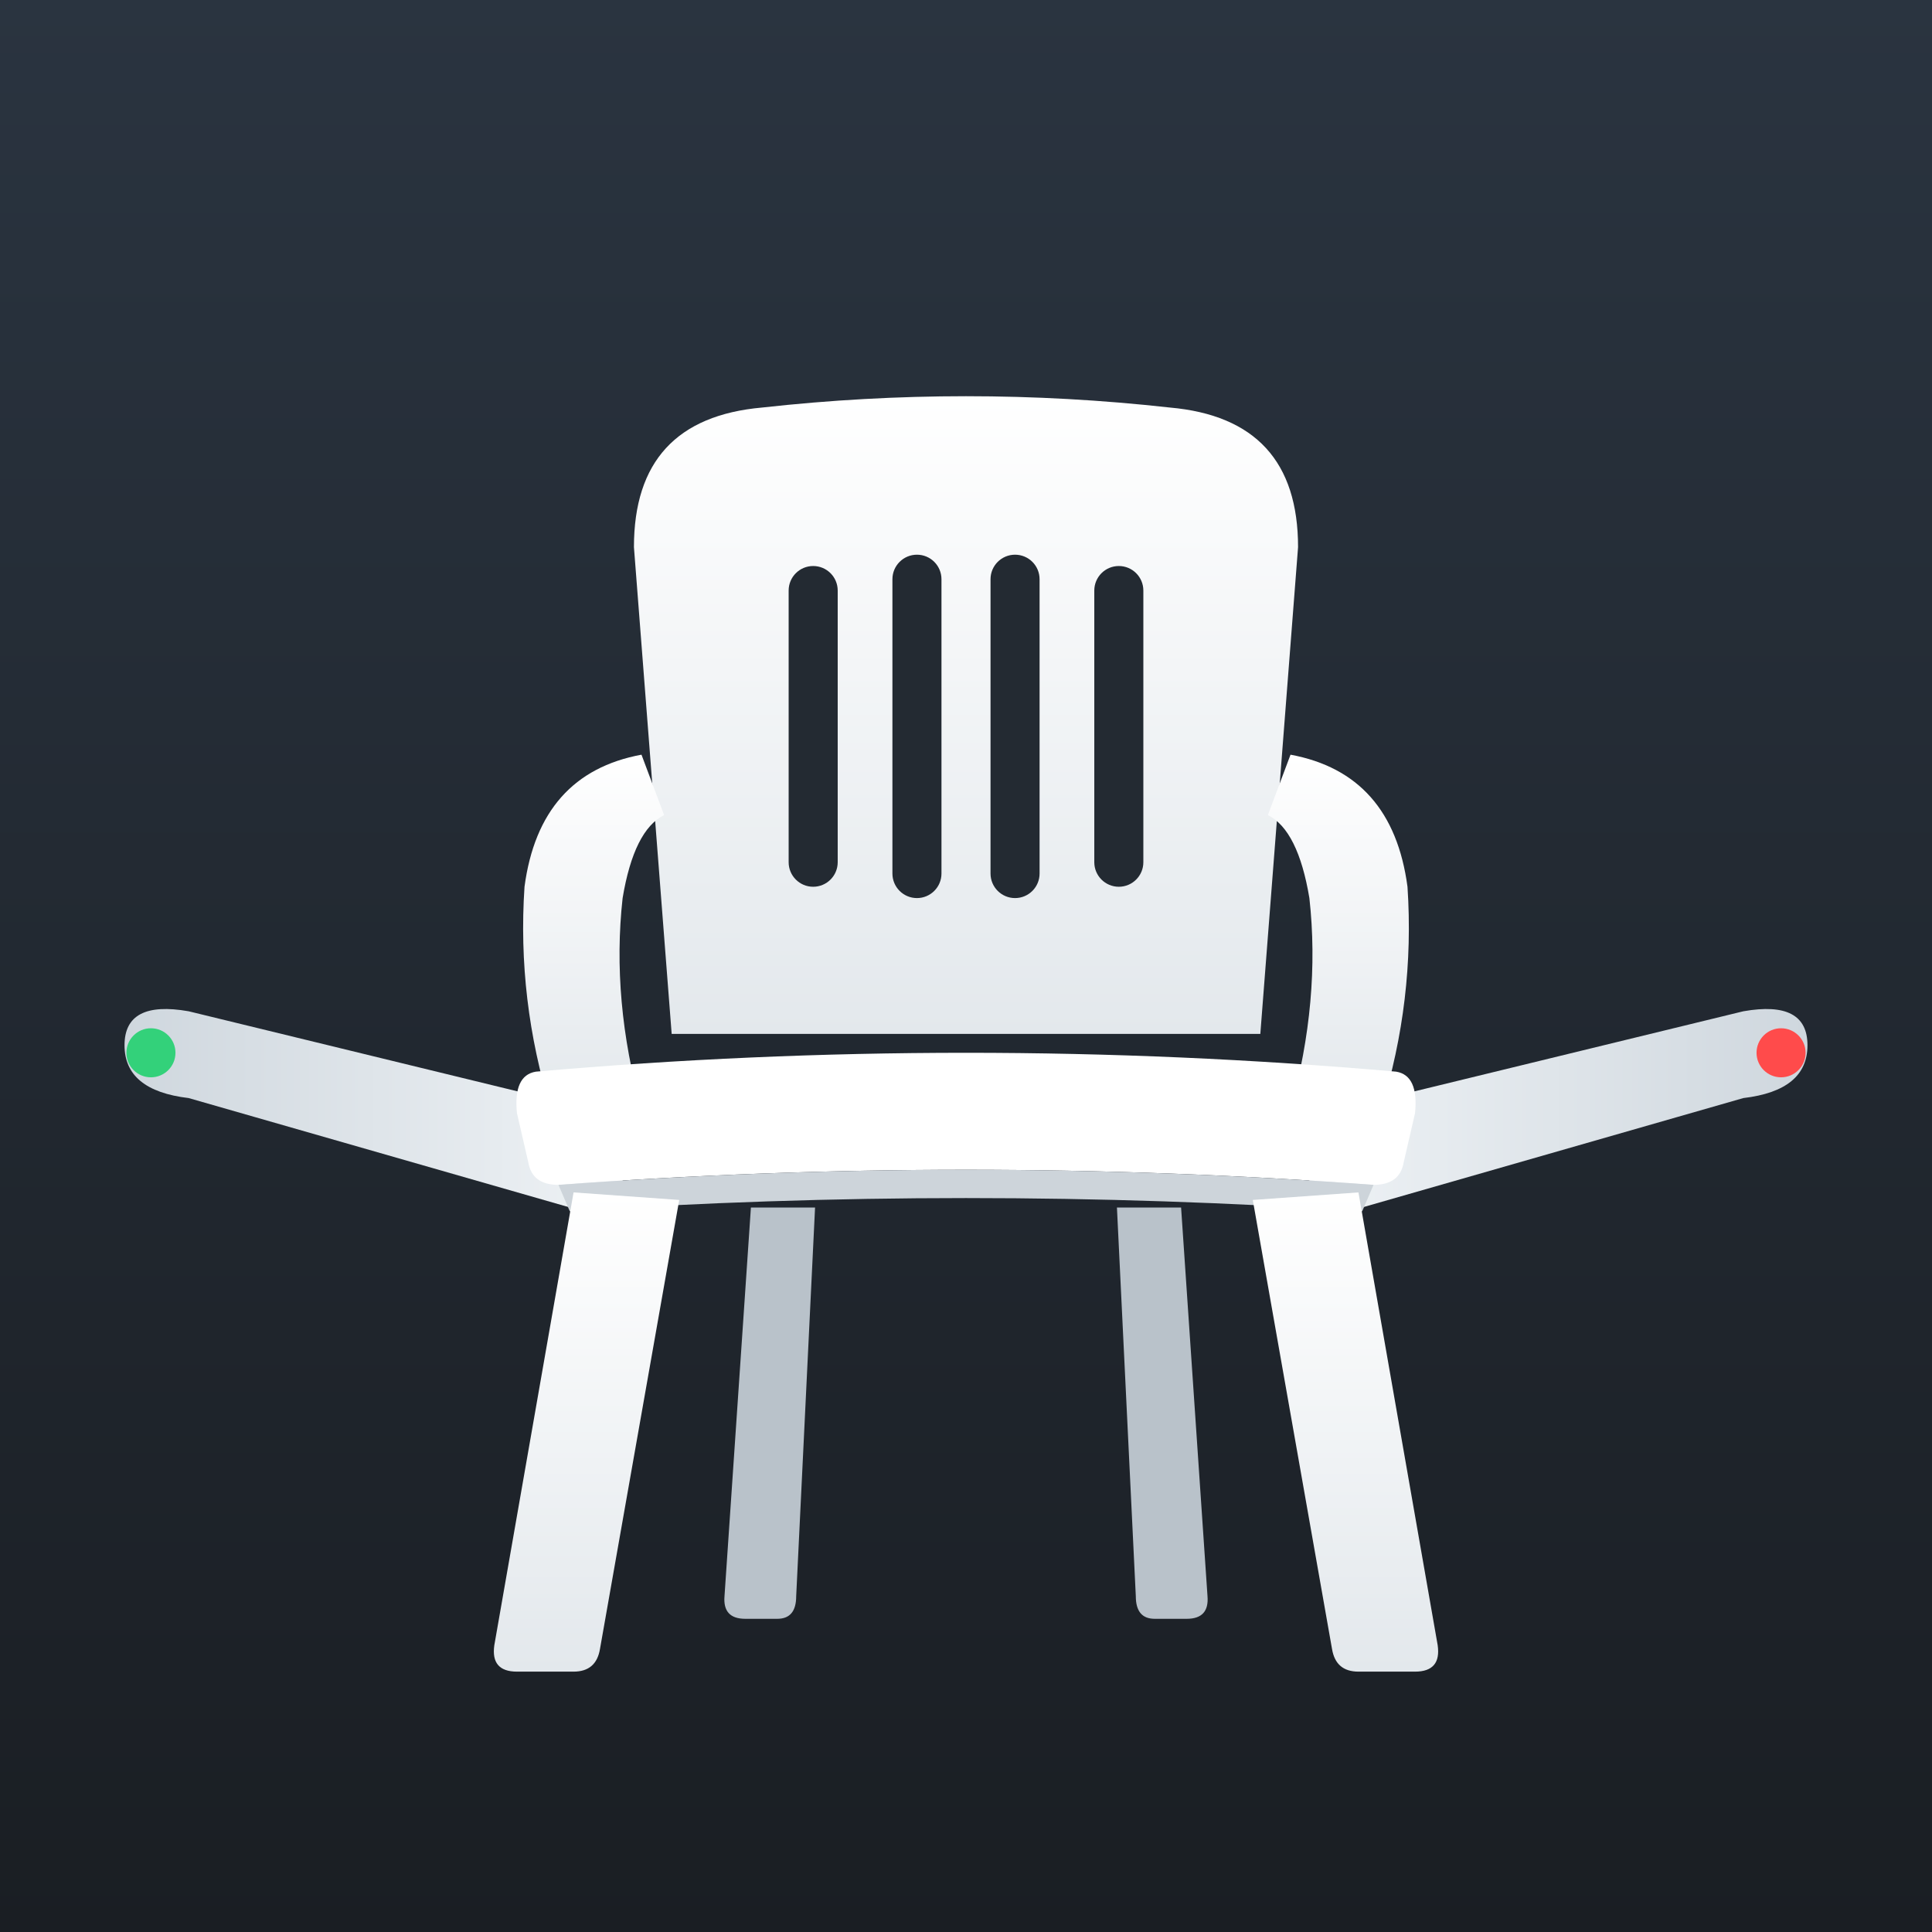
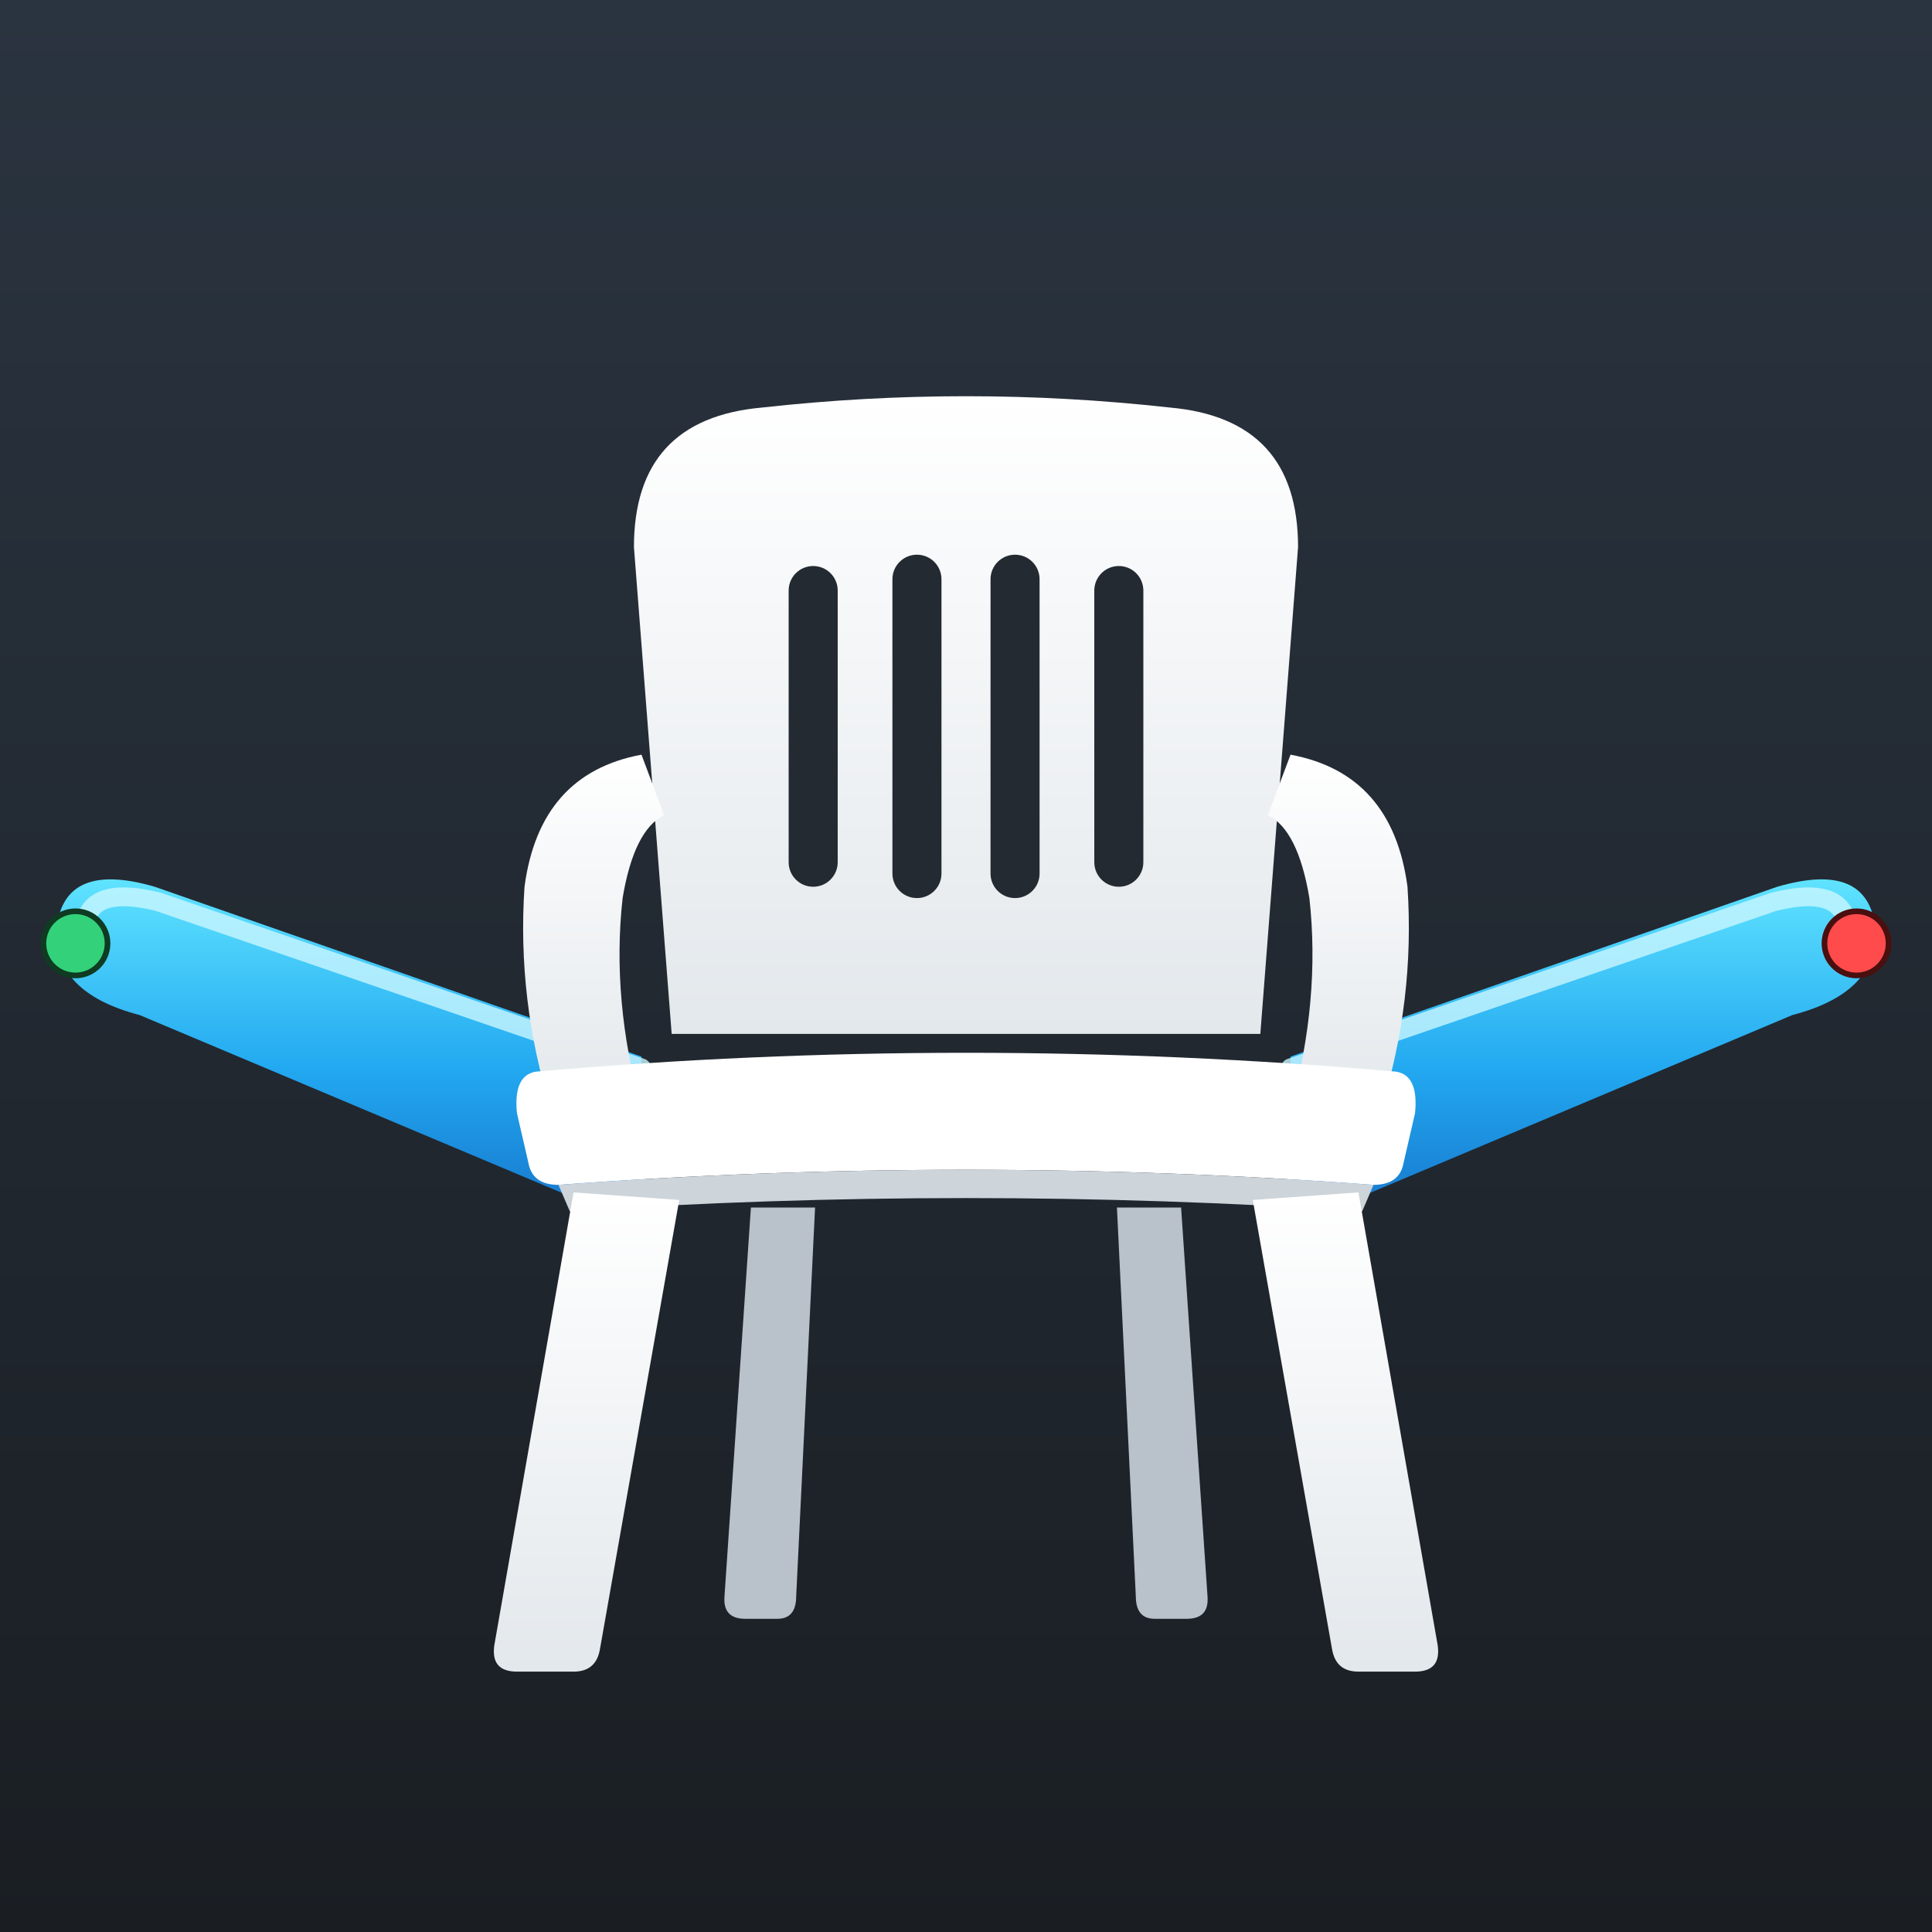
<svg xmlns="http://www.w3.org/2000/svg" viewBox="0 0 1024 1024" width="1024" height="1024">
  <defs>
    <linearGradient id="bg" x1="0" y1="0" x2="0" y2="1">
      <stop offset="0" stop-color="#2a3440" />
      <stop offset="1" stop-color="#1a1e23" />
    </linearGradient>
    <linearGradient id="plastic" x1="0" y1="0" x2="0" y2="1">
      <stop offset="0" stop-color="#ffffff" />
      <stop offset="1" stop-color="#e3e8ec" />
    </linearGradient>
-     <linearGradient id="wingL" x1="1" y1="0" x2="0" y2="0">
-       <stop offset="0" stop-color="#eef2f5" />
-       <stop offset="1" stop-color="#cfd7de" />
+     <linearGradient id="wingL" x1="0" y1="0" x2="0" y2="1">
+       <stop offset="0" stop-color="#5fe3ff" />
+       <stop offset="0.55" stop-color="#22a8f0" />
+       <stop offset="1" stop-color="#1673c9" />
    </linearGradient>
-     <linearGradient id="wingR" x1="0" y1="0" x2="1" y2="0">
-       <stop offset="0" stop-color="#eef2f5" />
-       <stop offset="1" stop-color="#cfd7de" />
+     <linearGradient id="wingR" x1="0" y1="0" x2="0" y2="1">
+       <stop offset="0" stop-color="#5fe3ff" />
+       <stop offset="0.55" stop-color="#22a8f0" />
+       <stop offset="1" stop-color="#1673c9" />
    </linearGradient>
  </defs>
  <rect x="0" y="0" width="1024" height="1024" fill="url(#bg)" />
-   <path d="M 330 592 L 100 536 Q 66 530 66 554 Q 66 578 100 582 L 330 648 Z" fill="url(#wingL)" />
-   <path d="M 694 592 L 924 536 Q 958 530 958 554 Q 958 578 924 582 L 694 648 Z" fill="url(#wingR)" />
-   <circle cx="80" cy="558" r="13" fill="#33d17a" />
-   <circle cx="944" cy="558" r="13" fill="#ff4b4b" />
+   <path d="M 340 560 L 82 470 Q 34 456 30 492 Q 28 526 74 538 L 340 650 Z" fill="url(#wingL)" />
+   <path d="M 340 566 L 84 478 Q 52 470 46 486" fill="none" stroke="#c9f6ff" stroke-width="10" stroke-linecap="round" opacity="0.8" />
+   <path d="M 684 560 L 942 470 Q 990 456 994 492 Q 996 526 950 538 L 684 650 Z" fill="url(#wingR)" />
+   <path d="M 684 566 L 940 478 Q 972 470 978 486" fill="none" stroke="#c9f6ff" stroke-width="10" stroke-linecap="round" opacity="0.8" />
+   <circle cx="40" cy="500" r="17" fill="#33d17a" stroke="#0e3b22" stroke-width="3" />
+   <circle cx="984" cy="500" r="17" fill="#ff4b4b" stroke="#4a0f0f" stroke-width="3" />
  <path d="M 398 640 L 384 846 Q 383 858 395 858 L 412 858 Q 422 858 422 846 L 432 640 Z" fill="#b9c2ca" />
  <path d="M 626 640 L 640 846 Q 641 858 629 858 L 612 858 Q 602 858 602 846 L 592 640 Z" fill="#b9c2ca" />
  <path d="M 336 290 Q 336 222 404 216 Q 512 204 620 216 Q 688 222 688 290 L 668 548 L 356 548 Z" fill="url(#plastic)" />
  <g fill="#232a32">
    <rect x="418" y="300" width="26" height="170" rx="13" />
    <rect x="473" y="294" width="26" height="182" rx="13" />
    <rect x="525" y="294" width="26" height="182" rx="13" />
    <rect x="580" y="300" width="26" height="170" rx="13" />
  </g>
  <path d="M 340 400 Q 286 410 278 470 Q 274 530 292 588 L 340 588 Q 324 530 330 476 Q 336 440 352 432 Z" fill="url(#plastic)" />
  <path d="M 684 400 Q 738 410 746 470 Q 750 530 732 588 L 684 588 Q 700 530 694 476 Q 688 440 672 432 Z" fill="url(#plastic)" />
  <path d="M 284 568 Q 512 548 740 568 Q 752 570 750 590 L 744 616 Q 742 628 728 628 Q 512 612 296 628 Q 282 628 280 616 L 274 590 Q 272 570 284 568 Z" fill="#ffffff" />
  <path d="M 296 628 Q 512 612 728 628 L 722 642 Q 512 628 302 642 Z" fill="#cdd4da" />
  <path d="M 304 632 L 262 872 Q 260 886 274 886 L 304 886 Q 316 886 318 874 L 360 636 Z" fill="url(#plastic)" />
  <path d="M 720 632 L 762 872 Q 764 886 750 886 L 720 886 Q 708 886 706 874 L 664 636 Z" fill="url(#plastic)" />
</svg>
